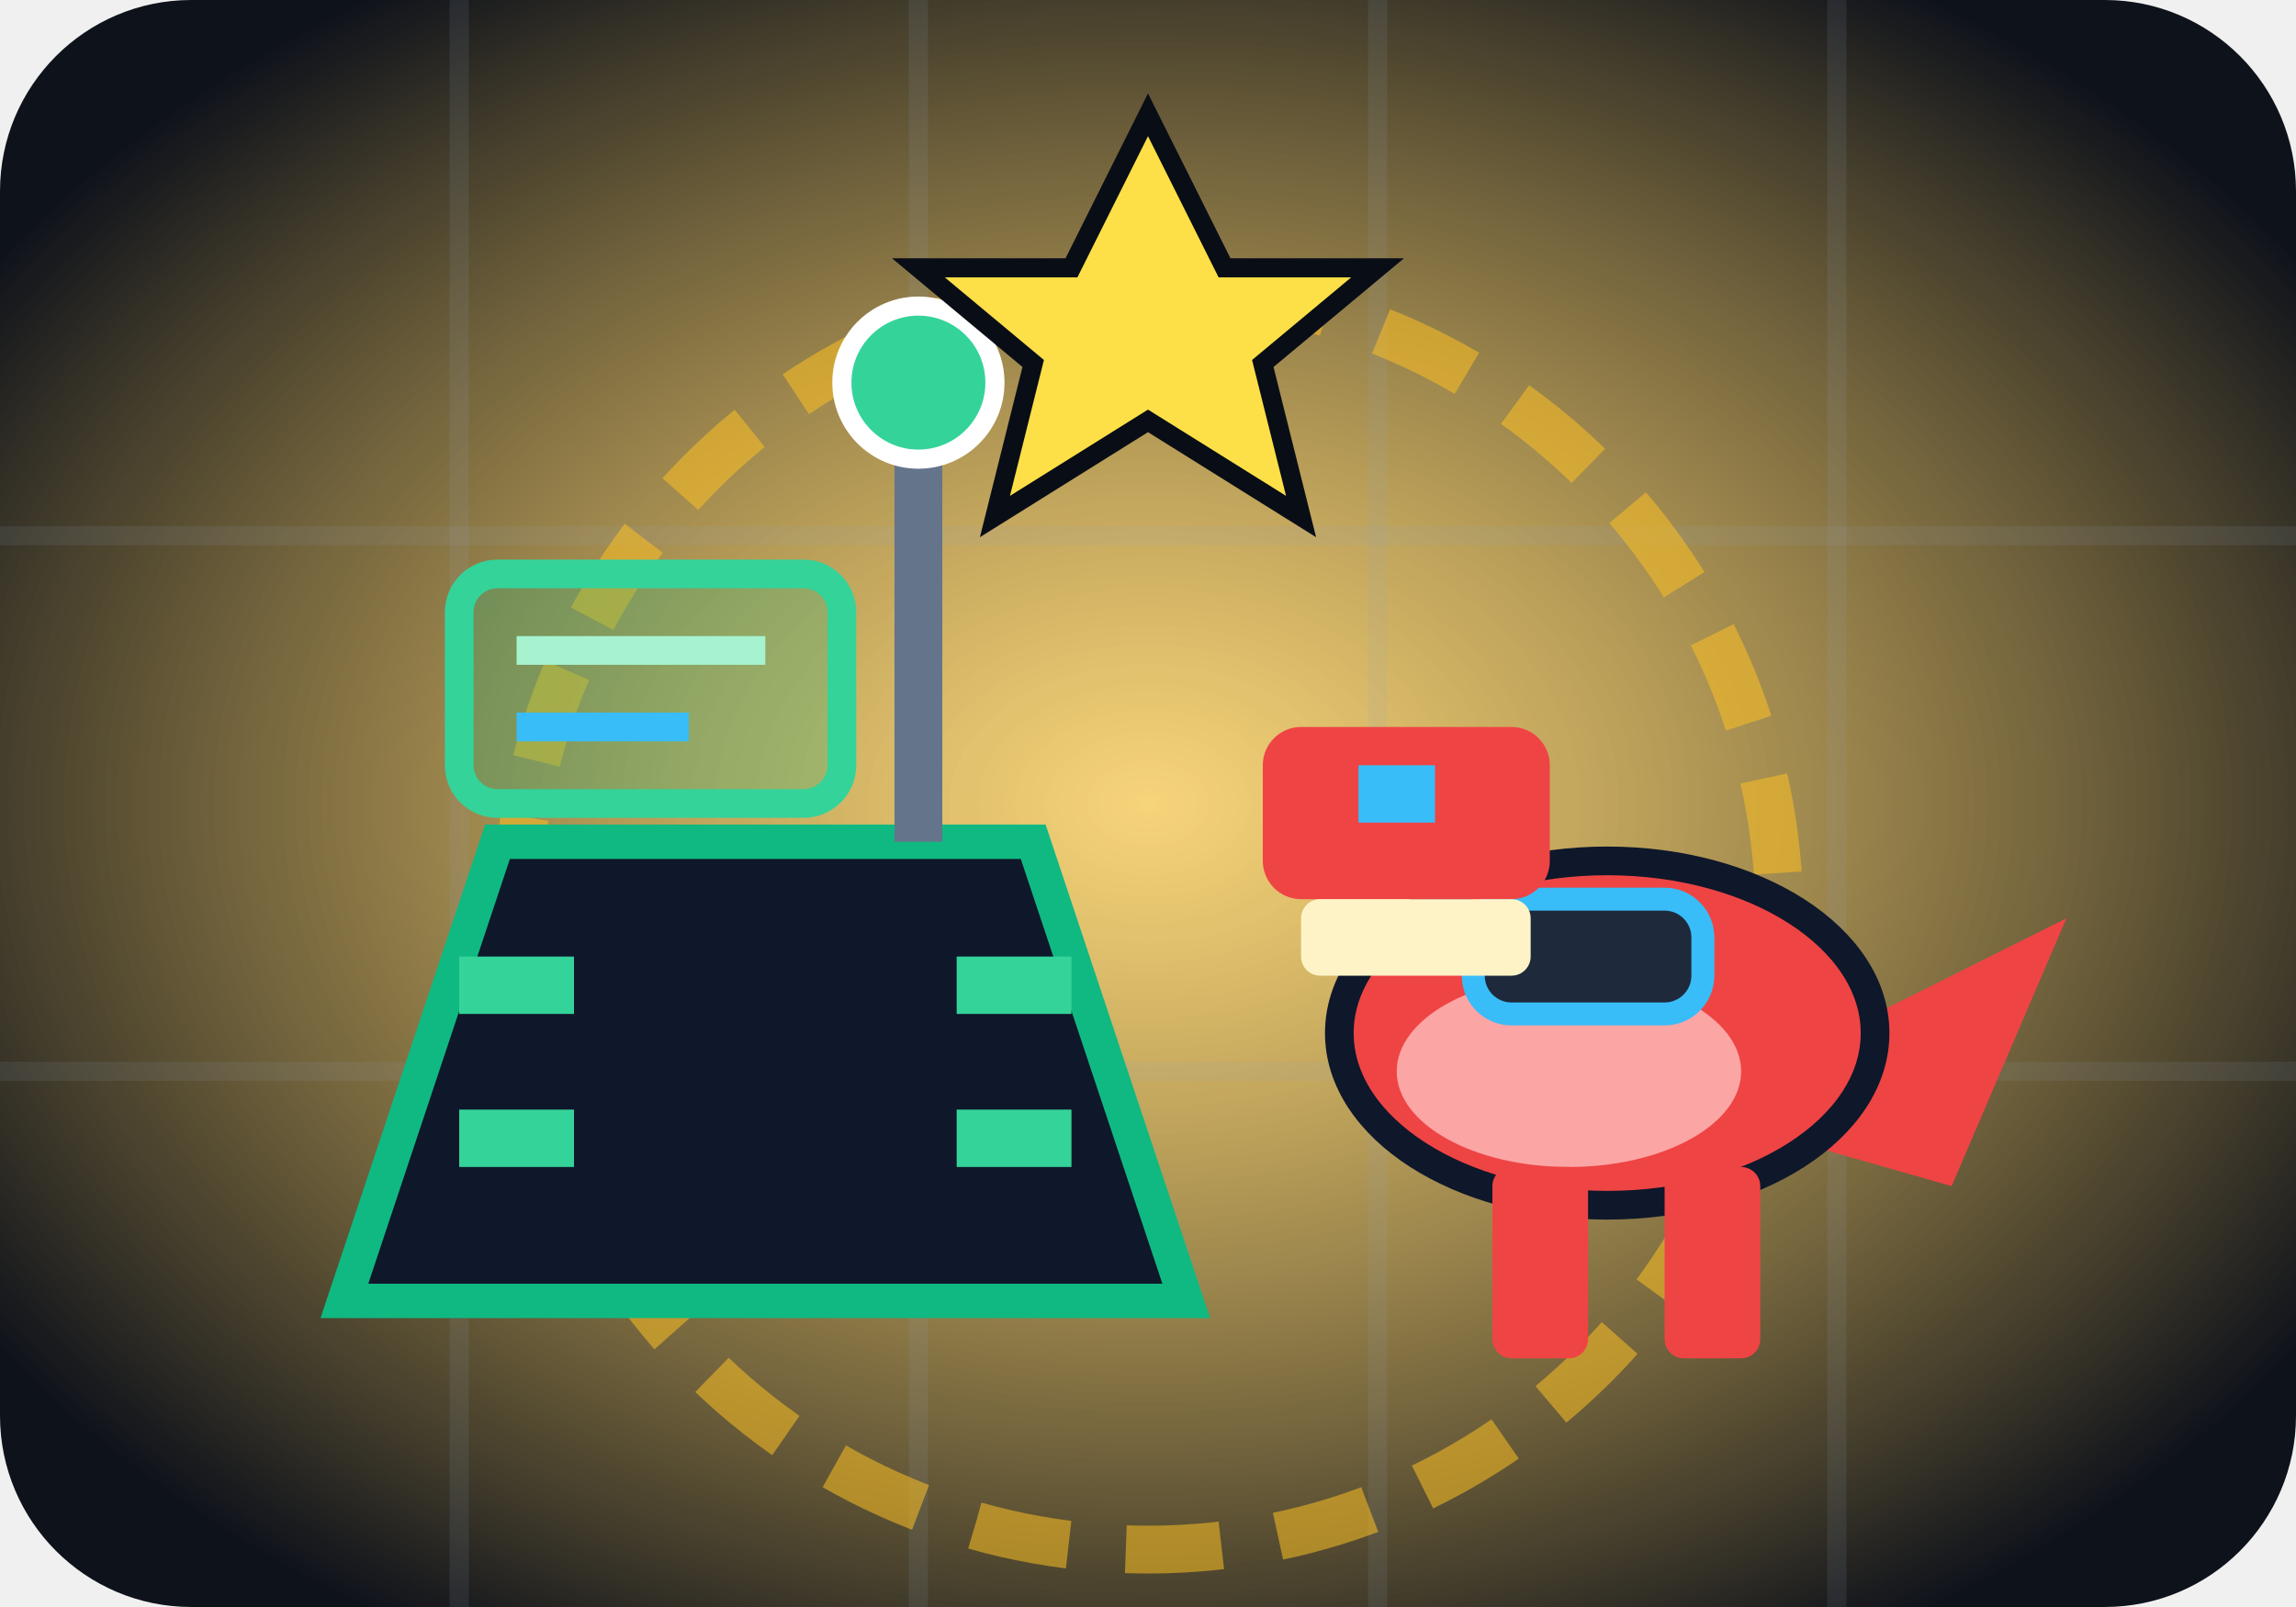
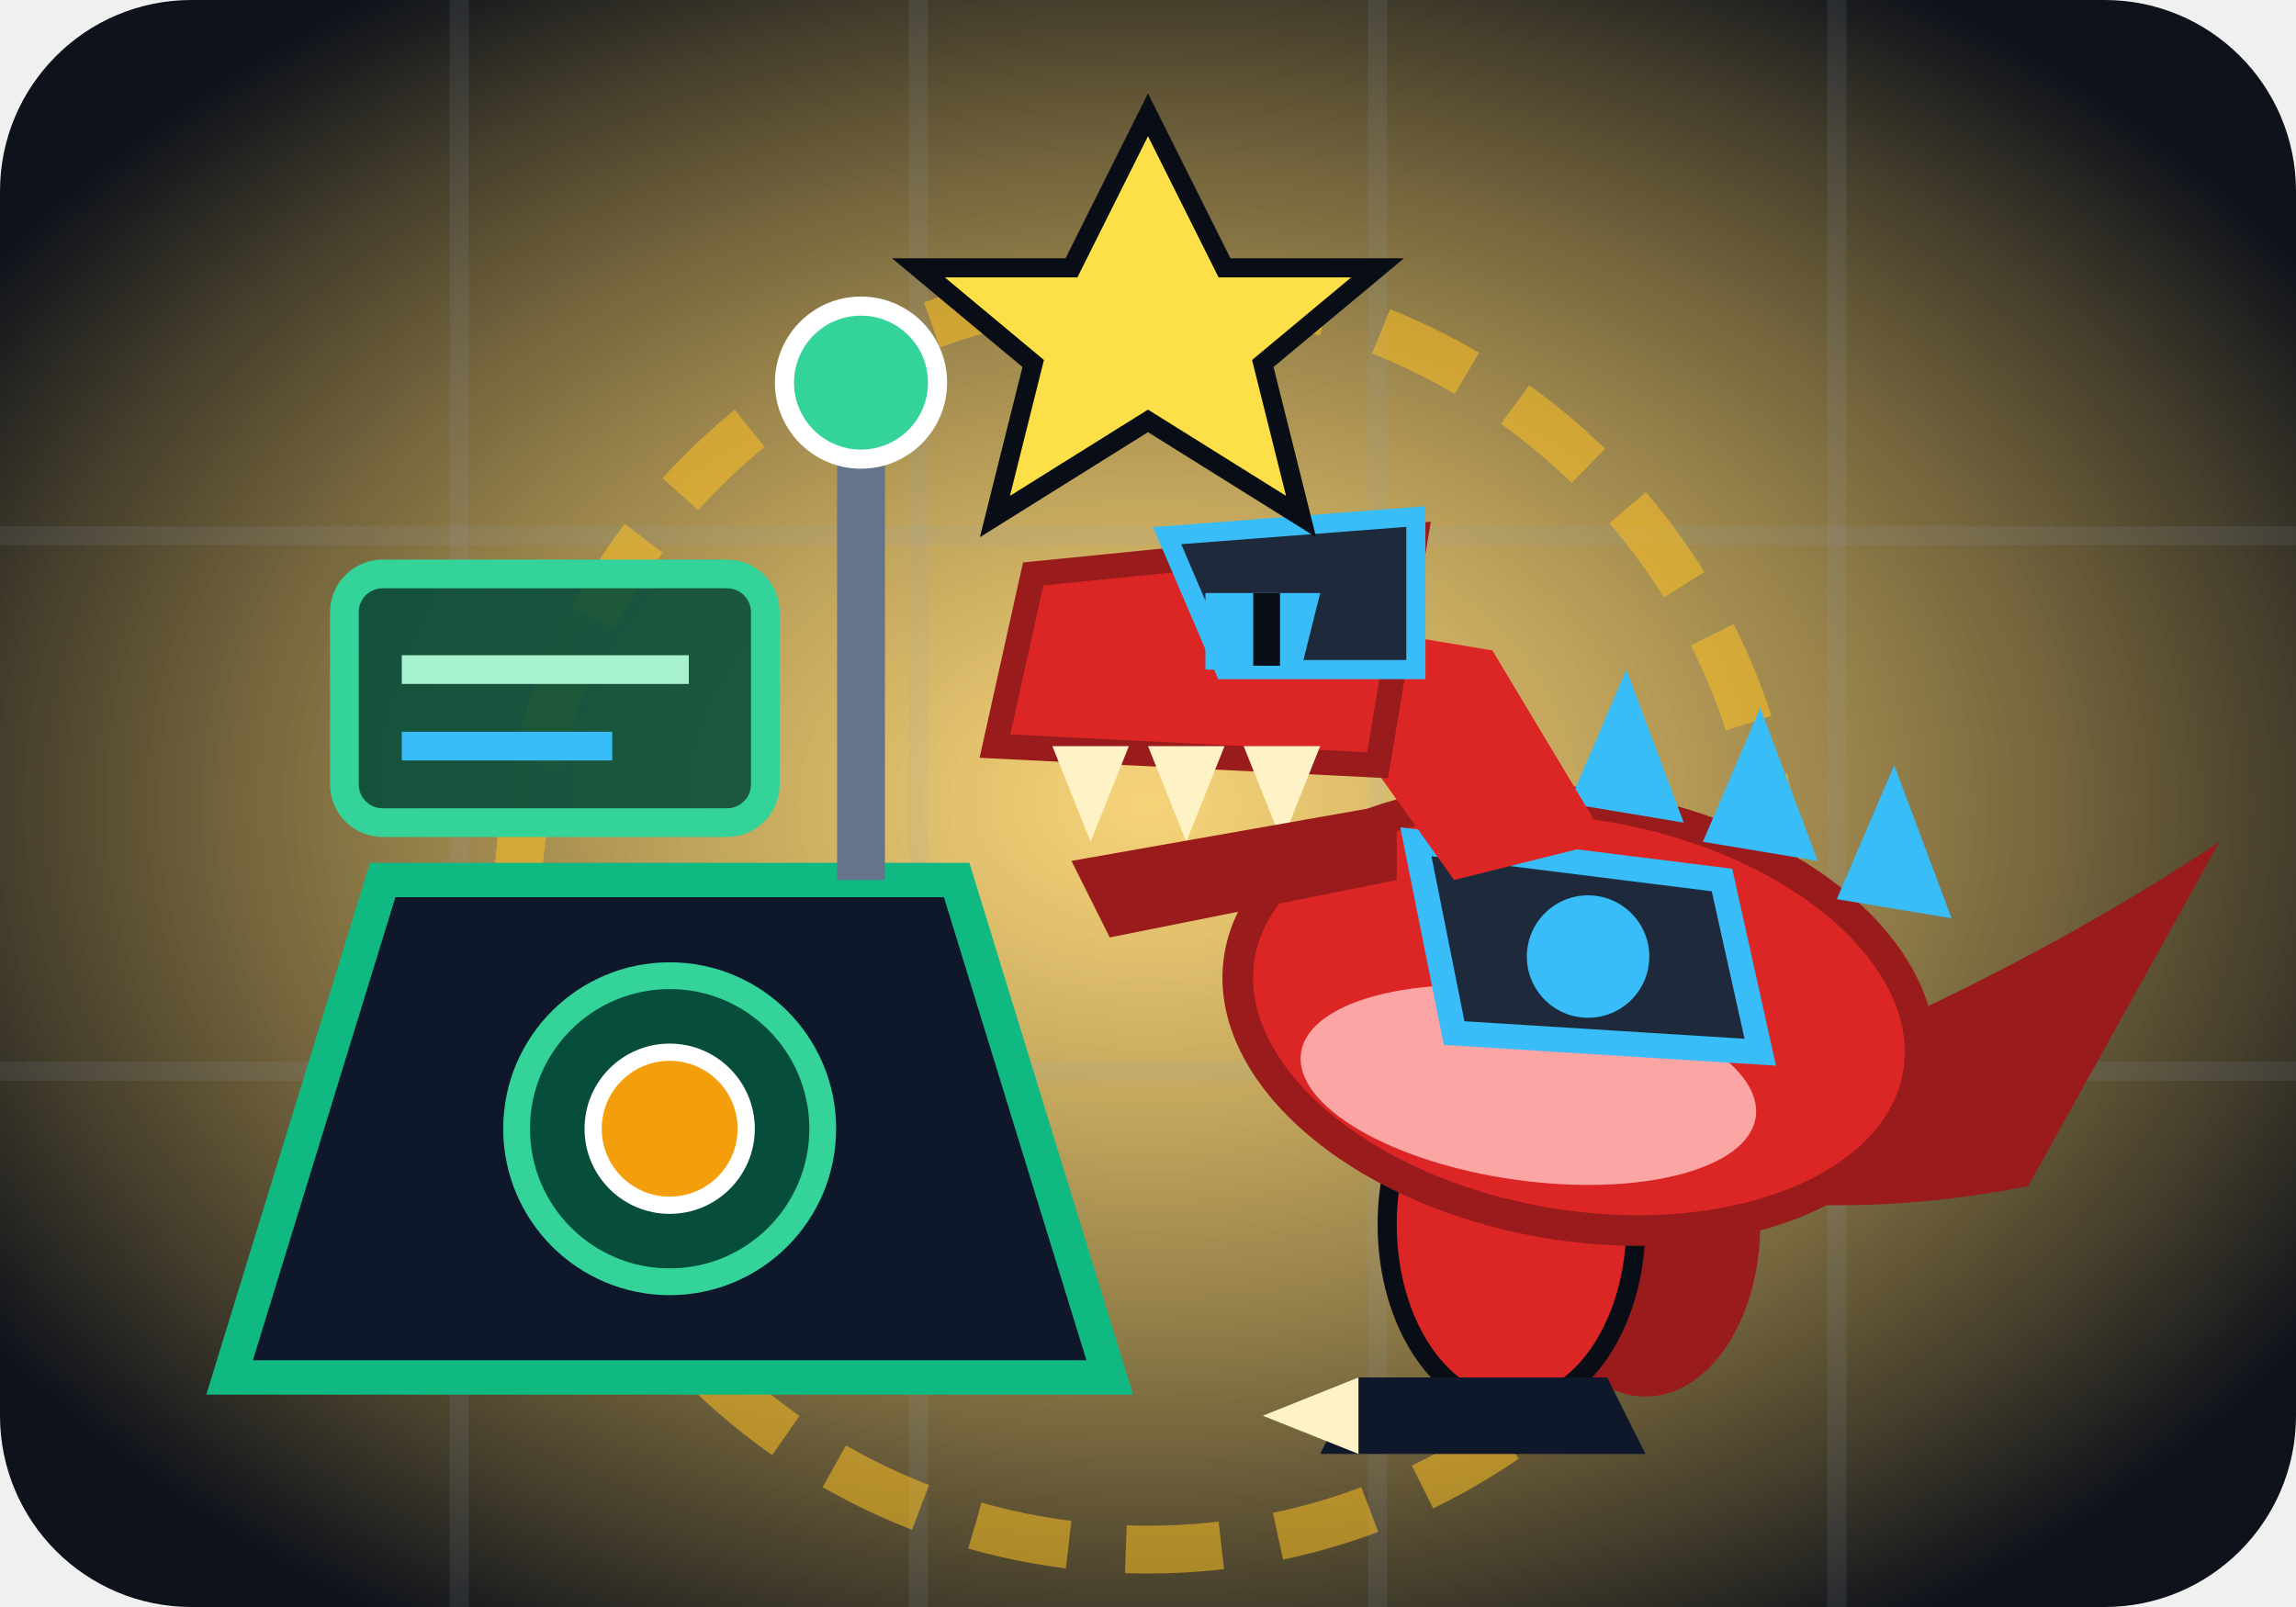
<svg xmlns="http://www.w3.org/2000/svg" viewBox="0 0 120 84" width="120" height="84">
  <defs>
    <radialGradient id="bg_dino_5" cx="50%" cy="50%" r="60%">
      <stop offset="0%" stop-color="#fbbf24" stop-opacity="0.58" />
      <stop offset="100%" stop-color="#090d16" stop-opacity="0.98" />
    </radialGradient>
  </defs>
  <rect width="120" height="84" rx="10" fill="url(#bg_dino_5)" />
  <g stroke="rgba(148,163,184,0.12)" stroke-width="1">
    <line x1="24" y1="0" x2="24" y2="84" />
    <line x1="48" y1="0" x2="48" y2="84" />
    <line x1="72" y1="0" x2="72" y2="84" />
    <line x1="96" y1="0" x2="96" y2="84" />
    <line x1="0" y1="28" x2="120" y2="28" />
    <line x1="0" y1="56" x2="120" y2="56" />
  </g>
  <circle cx="60" cy="48" r="33" fill="none" stroke="#fbbf24" stroke-width="2.5" stroke-opacity="0.55" stroke-dasharray="5 3" />
-   <polygon points="18,68 26,44 54,44 62,68" fill="#0f172a" stroke="#10b981" stroke-width="1.8" />
-   <rect x="24" y="30" width="20" height="12" rx="2" fill="rgba(16,185,129,0.25)" stroke="#34d399" stroke-width="1.5" />
-   <line x1="27" y1="34" x2="40" y2="34" stroke="#a7f3d0" stroke-width="1.5" />
-   <line x1="27" y1="38" x2="36" y2="38" stroke="#38bdf8" stroke-width="1.5" />
-   <line x1="48" y1="44" x2="48" y2="22" stroke="#64748b" stroke-width="2.5" />
-   <circle cx="48" cy="20" r="4" fill="#34d399" stroke="#fff" stroke-width="1" />
-   <rect x="24" y="50" width="6" height="3" fill="#34d399" />
-   <rect x="50" y="50" width="6" height="3" fill="#34d399" />
-   <rect x="24" y="58" width="6" height="3" fill="#34d399" />
-   <rect x="50" y="58" width="6" height="3" fill="#34d399" />
-   <g transform="translate(84,54)">
-     <path d="M4,4 L24,-6 L18,8 Z" fill="#ef4444" />
-     <ellipse cx="0" cy="0" rx="14" ry="9" fill="#ef4444" stroke="#0f172a" stroke-width="1.5" />
-     <ellipse cx="-2" cy="2" rx="9" ry="5" fill="#fca5a5" />
-     <rect x="-7" y="-7" width="12" height="6" rx="2" fill="#1e293b" stroke="#38bdf8" stroke-width="1.2" />
-     <rect x="-18" y="-16" width="15" height="9" rx="2" fill="#ef4444" />
-     <rect x="-16" y="-7" width="12" height="4" rx="1" fill="#fef3c7" />
-     <rect x="-13" y="-14" width="4" height="3" fill="#38bdf8" />
-     <rect x="-6" y="7" width="5" height="10" rx="1" fill="#ef4444" />
-     <rect x="3" y="7" width="5" height="10" rx="1" fill="#ef4444" />
+   <polygon points="12,72 20,46 50,46 58,72" fill="#0f172a" stroke="#10b981" stroke-width="1.8" />
+   <circle cx="35" cy="59" r="8" fill="#064e3b" stroke="#34d399" stroke-width="1.4" />
+   <circle cx="35" cy="59" r="4" fill="#f59e0b" stroke="#fff" stroke-width="0.9" />
+   <rect x="18" y="30" width="22" height="13" rx="2" fill="rgba(6,78,59,0.88)" stroke="#34d399" stroke-width="1.5" />
+   <line x1="21" y1="35" x2="36" y2="35" stroke="#a7f3d0" stroke-width="1.5" />
+   <line x1="21" y1="39" x2="32" y2="39" stroke="#38bdf8" stroke-width="1.5" />
+   <line x1="45" y1="46" x2="45" y2="22" stroke="#64748b" stroke-width="2.5" />
+   <circle cx="45" cy="20" r="4" fill="#34d399" stroke="#fff" stroke-width="1" />
+   <g transform="translate(82,56)">
+     <path d="M6,2 Q22,-4 34,-12 L24,6 Q14,8 4,6 Z" fill="#991b1b" />
+     <ellipse cx="4" cy="8" rx="6" ry="9" fill="#991b1b" />
+     <ellipse cx="-3" cy="8" rx="6.5" ry="9.5" fill="#dc2626" stroke="#090d16" stroke-width="1" />
+     <polygon points="-11,16 2,16 4,20 -13,20" fill="#0f172a" />
+     <polygon points="-11,16 -16,18 -11,20" fill="#fef3c7" />
+     <ellipse cx="0" cy="-3" rx="18" ry="11" transform="rotate(10)" fill="#dc2626" stroke="#991b1b" stroke-width="1.6" />
+     <ellipse cx="-2" cy="1" rx="12" ry="5" transform="rotate(8)" fill="#fca5a5" />
+     <polygon points="14,-9 17,-16 20,-8" fill="#38bdf8" />
+     <polygon points="7,-12 10,-19 13,-11" fill="#38bdf8" />
+     <polygon points="0,-14 3,-21 6,-13" fill="#38bdf8" />
+     <polygon points="-7,-14 -4,-21 -1,-13" fill="#38bdf8" />
+     <polygon points="-8,-12 8,-10 10,-1 -6,-2" fill="#1e293b" stroke="#38bdf8" stroke-width="1.3" />
+     <circle cx="1" cy="-6" r="3.2" fill="#38bdf8" />
+     <polygon points="-6,-10 -16,-24 -4,-22 2,-12" fill="#dc2626" />
+     <polygon points="-8,-28 -28,-26 -30,-17 -10,-16" fill="#dc2626" stroke="#991b1b" stroke-width="1.3" />
+     <polygon points="-8,-29 -21,-28 -18,-21 -8,-21" fill="#1e293b" stroke="#38bdf8" stroke-width="1" />
+     <polygon points="-27,-17 -25,-12 -23,-17" fill="#fef3c7" />
+     <polygon points="-22,-17 -20,-12 -18,-17" fill="#fef3c7" />
+     <polygon points="-17,-17 -15,-12 -13,-17" fill="#fef3c7" />
+     <polygon points="-9,-14 -26,-11 -24,-7 -9,-10" fill="#991b1b" />
+     <polygon points="-19,-25 -13,-25 -14,-21 -19,-21" fill="#38bdf8" />
+     <rect x="-16.5" y="-25" width="1.4" height="3.8" fill="#090d16" />
  </g>
  <polygon points="60,6 64,14 72,14 66,19 68,27 60,22 52,27 54,19 48,14 56,14" fill="#fde047" stroke="#090d16" stroke-width="1" />
</svg>
